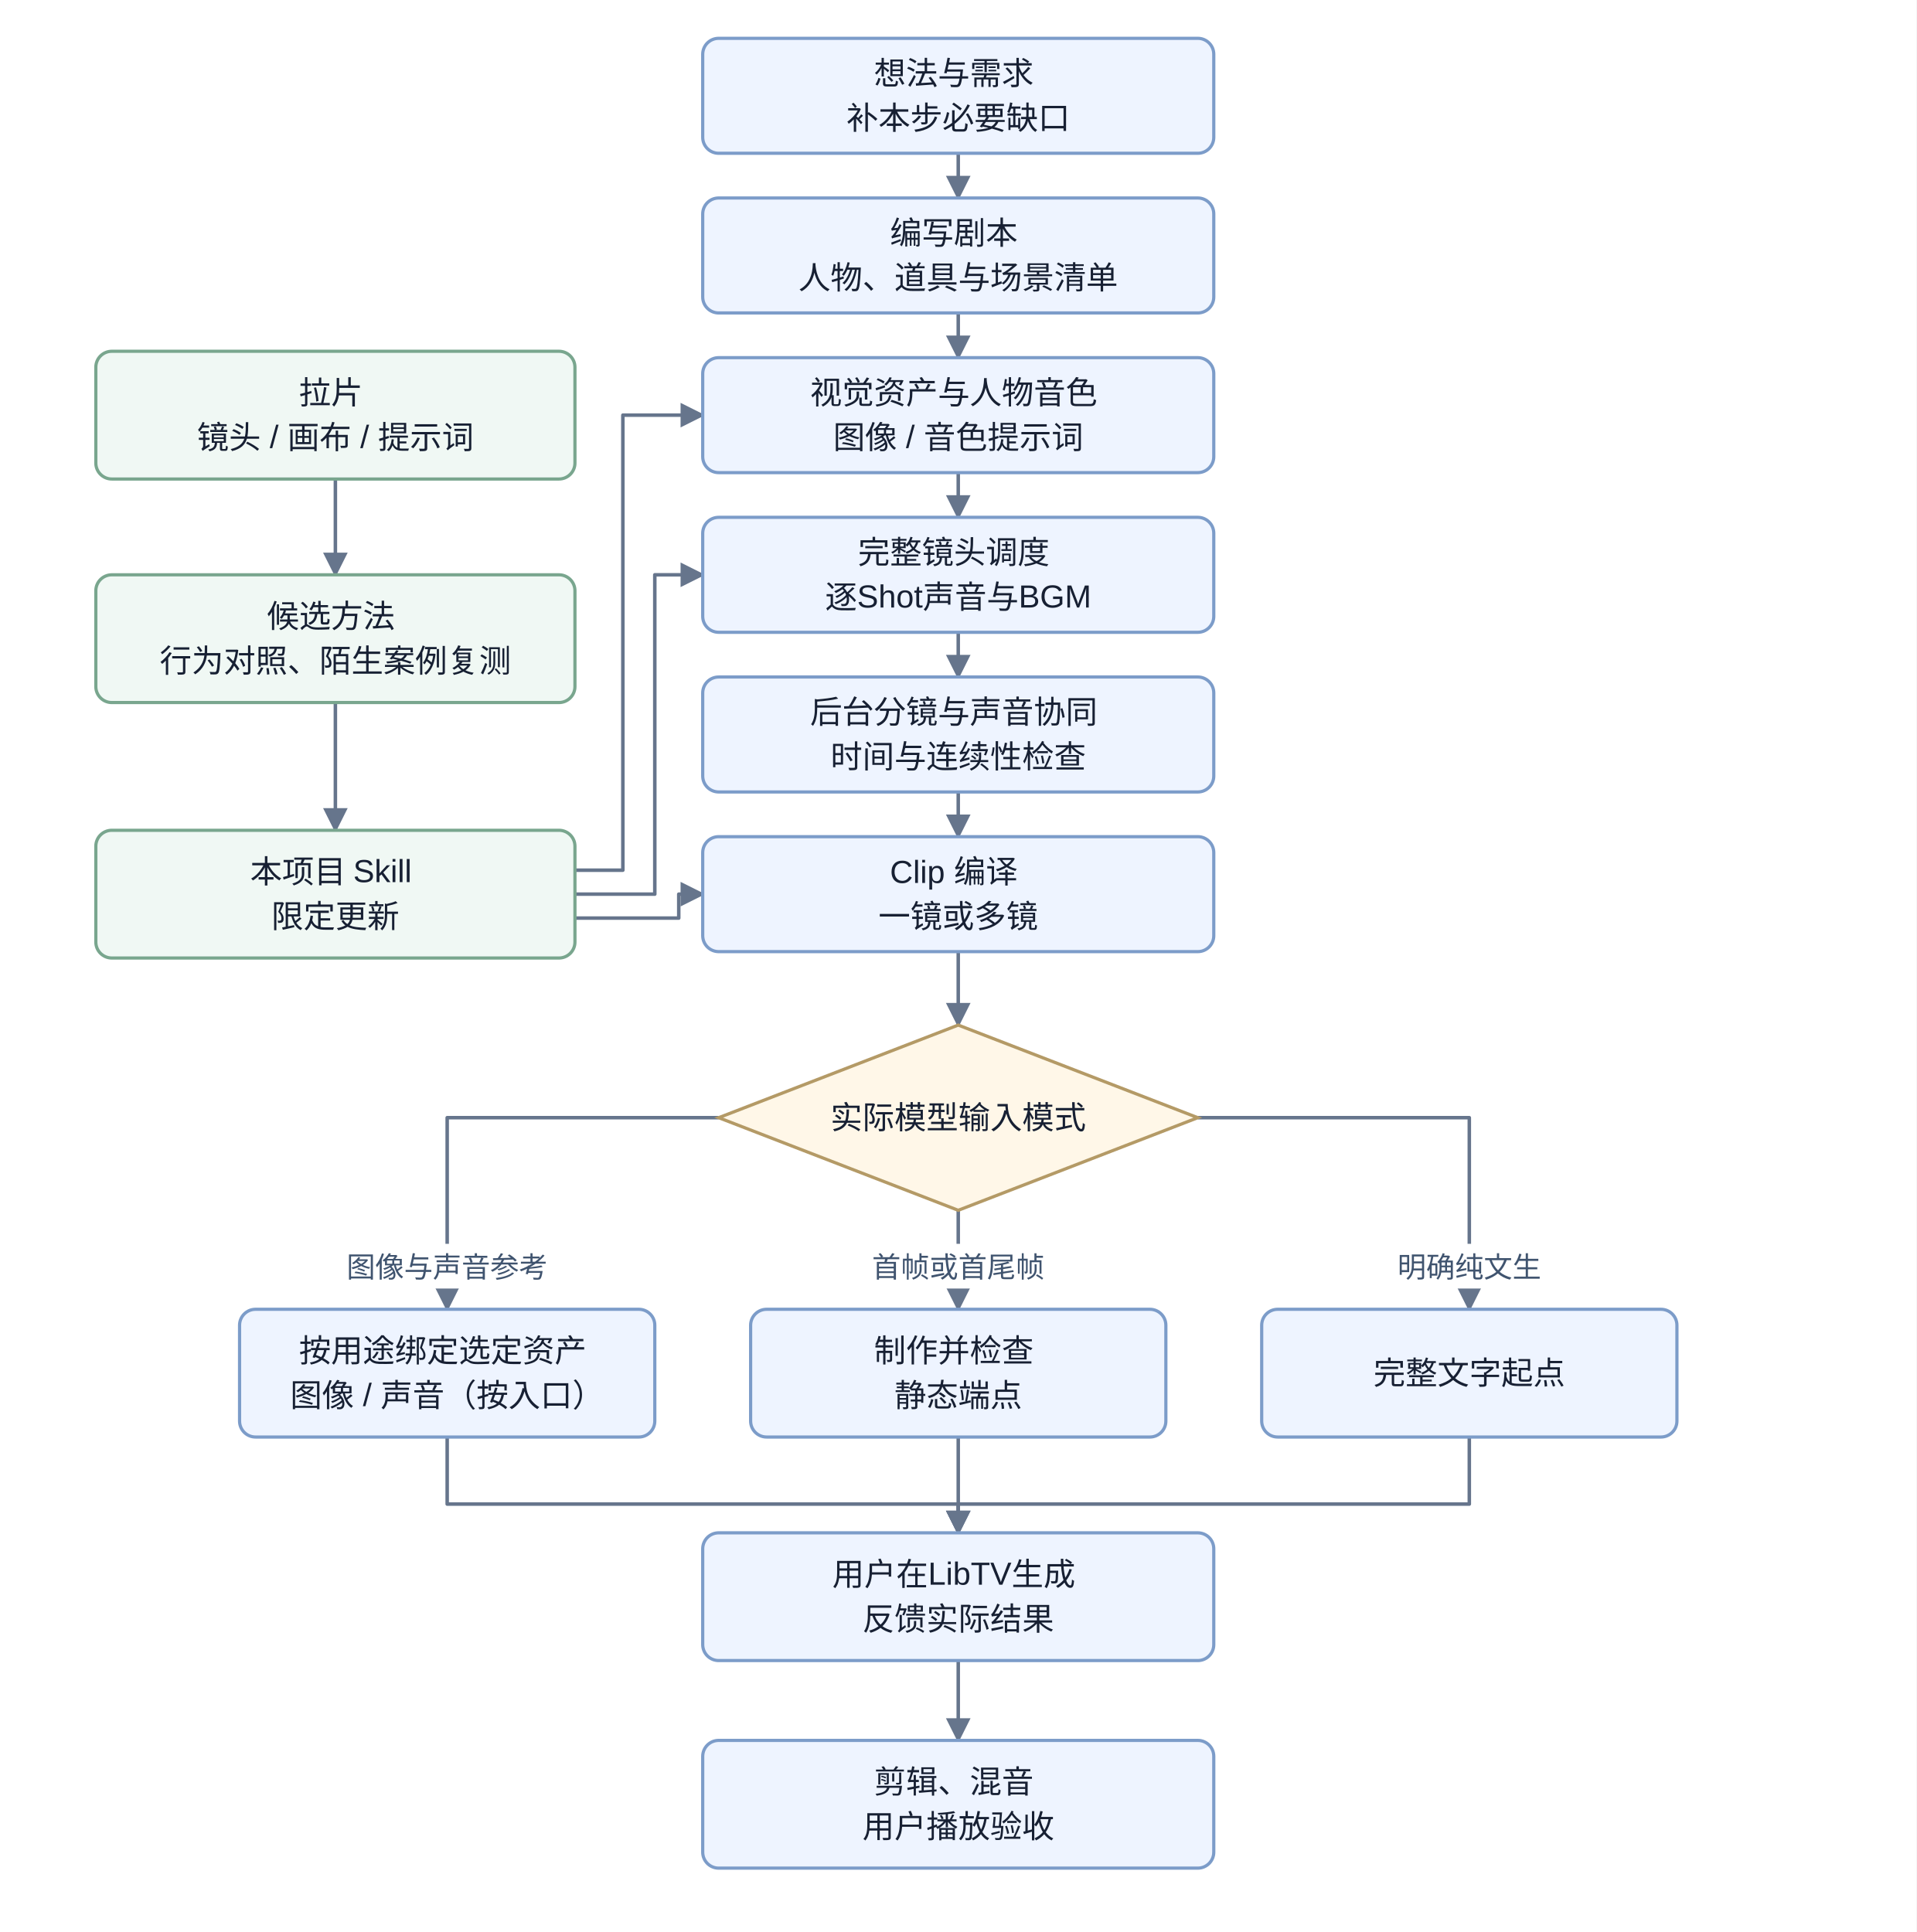
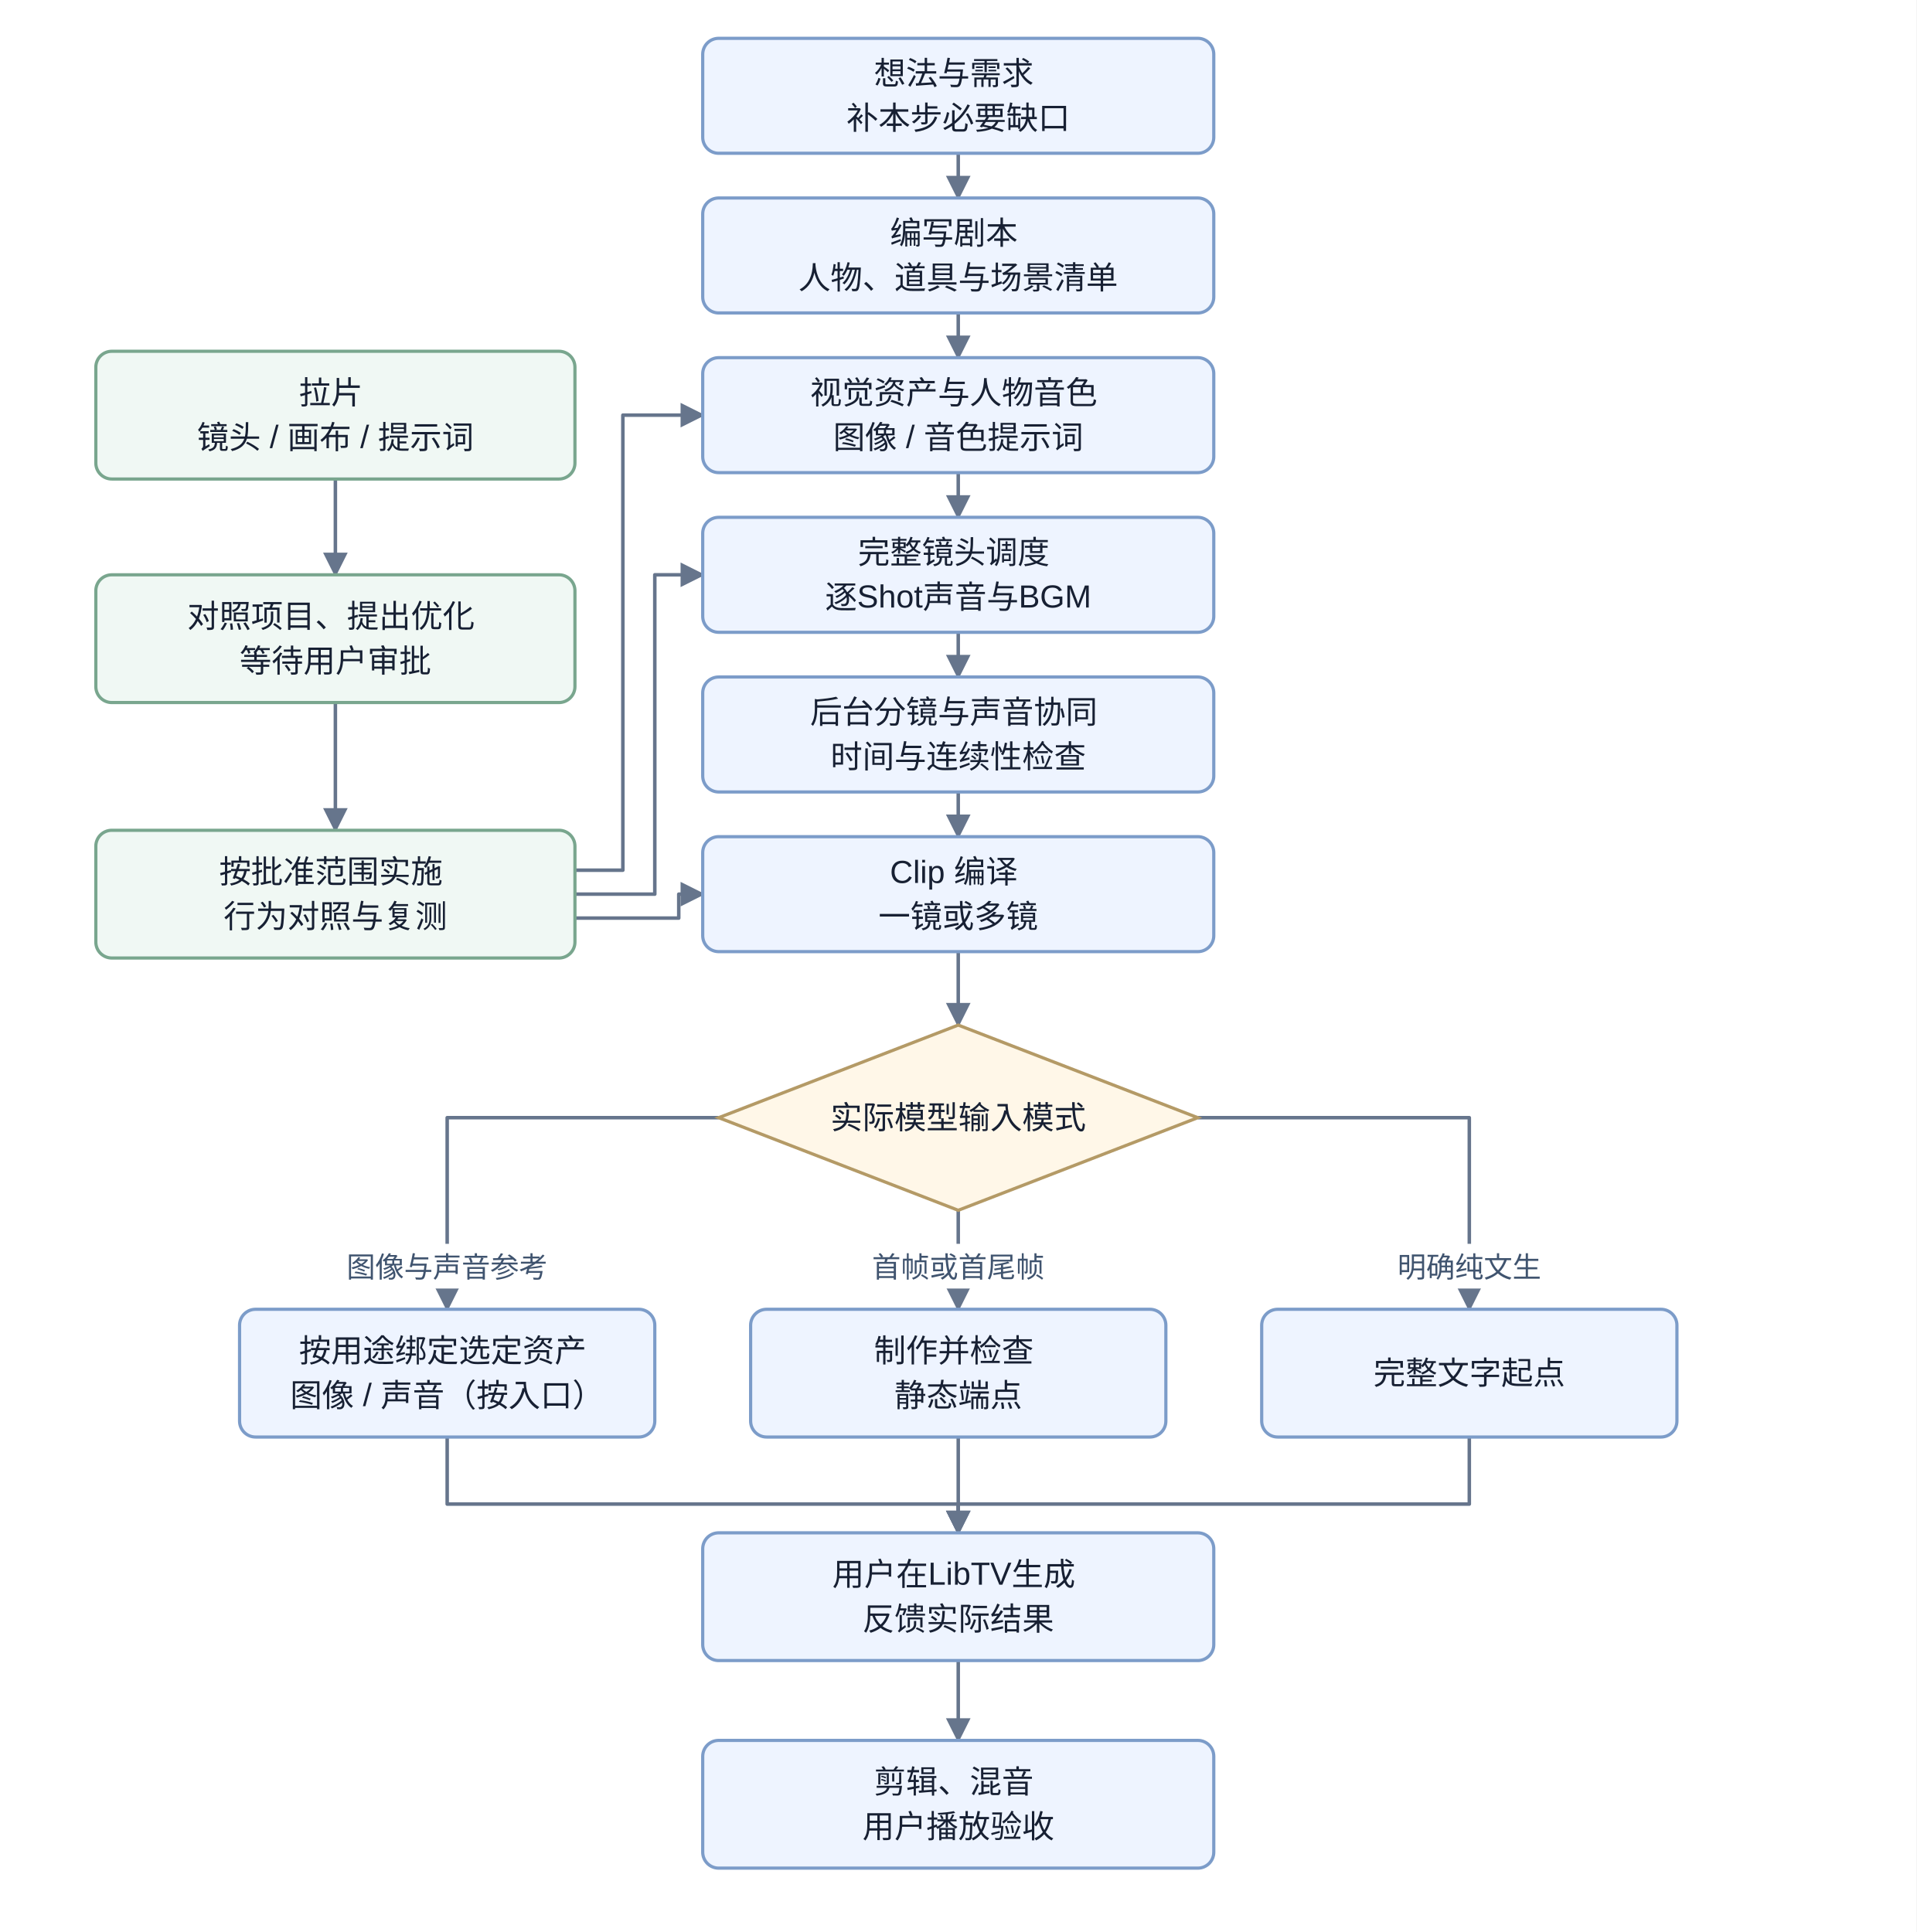
<svg xmlns="http://www.w3.org/2000/svg" width="1200" height="1210" viewBox="0 0 1200 1210" role="img" aria-labelledby="title desc">
  <rect width="1200" height="1210" fill="#FFFFFF" />
  <defs>
    <marker id="arrow" viewBox="0 0 10 10" refX="9" refY="5" markerWidth="7" markerHeight="7" orient="auto">
      <path d="M0 0 L10 5 L0 10 Z" fill="#66758C" />
    </marker>
  </defs>
  <g fill="none" stroke="#66758C" stroke-width="2.2" stroke-linejoin="round" marker-end="url(#arrow)">
    <path data-edge="A-B" d="M600,96.0 V124.0" />
    <path data-edge="B-C" d="M600,196.0 V224.0" />
    <path data-edge="C-D" d="M600,296.0 V324.0" />
    <path data-edge="D-E" d="M600,396.0 V424.0" />
    <path data-edge="E-F" d="M600,496.0 V524.0" />
    <path data-edge="F-G" d="M600,596 V642" />
    <path data-edge="G-H" d="M450,700 H280 V820" />
    <path data-edge="G-I" d="M600,758 V820" />
    <path data-edge="G-J" d="M750,700 H920 V820" />
    <path data-edge="H-K" d="M280,900 V942 H600 V960" />
    <path data-edge="I-K" d="M600,900 V960" />
    <path data-edge="J-K" d="M920,900 V942 H600 V960" />
    <path data-edge="K-L" d="M600,1040 V1090" />
    <path data-edge="M-N" d="M210,300 V360" />
    <path data-edge="N-O" d="M210,440 V520" />
    <path data-edge="O-C" d="M360,545 H390 V260 H440" />
    <path data-edge="O-D" d="M360,560 H410 V360 H440" />
    <path data-edge="O-F" d="M360,575 H425 V560 H440" />
  </g>
  <g id="node-A">
    <rect x="440.0" y="24.0" width="320" height="72" rx="10" fill="#EEF4FF" stroke="#7C9CC9" stroke-width="2" />
    <text text-anchor="middle" fill="#172033" font-family="Arial, Microsoft YaHei, sans-serif" font-size="20">
      <tspan x="600" y="53">想法与需求</tspan>
      <tspan x="600" y="81">补本步必要缺口</tspan>
    </text>
  </g>
  <g id="node-B">
    <rect x="440.0" y="124.0" width="320" height="72" rx="10" fill="#EEF4FF" stroke="#7C9CC9" stroke-width="2" />
    <text text-anchor="middle" fill="#172033" font-family="Arial, Microsoft YaHei, sans-serif" font-size="20">
      <tspan x="600" y="153">编写剧本</tspan>
      <tspan x="600" y="181">人物、道具与场景清单</tspan>
    </text>
  </g>
  <g id="node-C">
    <rect x="440.0" y="224.0" width="320" height="72" rx="10" fill="#EEF4FF" stroke="#7C9CC9" stroke-width="2" />
    <text text-anchor="middle" fill="#172033" font-family="Arial, Microsoft YaHei, sans-serif" font-size="20">
      <tspan x="600" y="253">视觉资产与人物音色</tspan>
      <tspan x="600" y="281">图像 / 音色提示词</tspan>
    </text>
  </g>
  <g id="node-D">
    <rect x="440.0" y="324.0" width="320" height="72" rx="10" fill="#EEF4FF" stroke="#7C9CC9" stroke-width="2" />
    <text text-anchor="middle" fill="#172033" font-family="Arial, Microsoft YaHei, sans-serif" font-size="20">
      <tspan x="600" y="353">完整镜头调度</tspan>
      <tspan x="600" y="381">逐Shot声音与BGM</tspan>
    </text>
  </g>
  <g id="node-E">
    <rect x="440.0" y="424.0" width="320" height="72" rx="10" fill="#EEF4FF" stroke="#7C9CC9" stroke-width="2" />
    <text text-anchor="middle" fill="#172033" font-family="Arial, Microsoft YaHei, sans-serif" font-size="20">
      <tspan x="600" y="453">后台分镜与声音协同</tspan>
      <tspan x="600" y="481">时间与连续性检查</tspan>
    </text>
  </g>
  <g id="node-F">
    <rect x="440.0" y="524.0" width="320" height="72" rx="10" fill="#EEF4FF" stroke="#7C9CC9" stroke-width="2" />
    <text text-anchor="middle" fill="#172033" font-family="Arial, Microsoft YaHei, sans-serif" font-size="20">
      <tspan x="600" y="553">Clip 编译</tspan>
      <tspan x="600" y="581">一镜或多镜</tspan>
    </text>
  </g>
  <g id="node-G">
    <polygon points="600,642.0 750.0,700 600,758.0 450.0,700" fill="#FFF7E8" stroke="#B49A66" stroke-width="2" />
    <text text-anchor="middle" fill="#172033" font-family="Arial, Microsoft YaHei, sans-serif" font-size="20">
      <tspan x="600" y="707">实际模型输入模式</tspan>
    </text>
  </g>
  <g id="node-H">
    <rect x="150.0" y="820.0" width="260" height="80" rx="10" fill="#EEF4FF" stroke="#7C9CC9" stroke-width="2" />
    <text text-anchor="middle" fill="#172033" font-family="Arial, Microsoft YaHei, sans-serif" font-size="20">
      <tspan x="280" y="853">按用途绑定选定资产</tspan>
      <tspan x="280" y="881">图像 / 声音（按入口）</tspan>
    </text>
  </g>
  <g id="node-I">
    <rect x="470.0" y="820.0" width="260" height="80" rx="10" fill="#EEF4FF" stroke="#7C9CC9" stroke-width="2" />
    <text text-anchor="middle" fill="#172033" font-family="Arial, Microsoft YaHei, sans-serif" font-size="20">
      <tspan x="600" y="853">制作并检查</tspan>
      <tspan x="600" y="881">静态端点</tspan>
    </text>
  </g>
  <g id="node-J">
    <rect x="790.0" y="820.0" width="260" height="80" rx="10" fill="#EEF4FF" stroke="#7C9CC9" stroke-width="2" />
    <text text-anchor="middle" fill="#172033" font-family="Arial, Microsoft YaHei, sans-serif" font-size="20">
      <tspan x="920" y="867">完整文字起点</tspan>
    </text>
  </g>
  <g id="node-K">
    <rect x="440.0" y="960.0" width="320" height="80" rx="10" fill="#EEF4FF" stroke="#7C9CC9" stroke-width="2" />
    <text text-anchor="middle" fill="#172033" font-family="Arial, Microsoft YaHei, sans-serif" font-size="20">
      <tspan x="600" y="993">用户在LibTV生成</tspan>
      <tspan x="600" y="1021">反馈实际结果</tspan>
    </text>
  </g>
  <g id="node-L">
    <rect x="440.0" y="1090.0" width="320" height="80" rx="10" fill="#EEF4FF" stroke="#7C9CC9" stroke-width="2" />
    <text text-anchor="middle" fill="#172033" font-family="Arial, Microsoft YaHei, sans-serif" font-size="20">
      <tspan x="600" y="1123">剪辑、混音</tspan>
      <tspan x="600" y="1151">用户播放验收</tspan>
    </text>
  </g>
  <g id="node-M">
    <rect x="60.0" y="220.0" width="300" height="80" rx="10" fill="#F0F8F4" stroke="#79A68E" stroke-width="2" />
    <text text-anchor="middle" fill="#172033" font-family="Arial, Microsoft YaHei, sans-serif" font-size="20">
      <tspan x="210" y="253">拉片</tspan>
      <tspan x="210" y="281">镜头 / 画布 / 提示词</tspan>
    </text>
  </g>
  <g id="node-N">
    <rect x="60.0" y="360.0" width="300" height="80" rx="10" fill="#F0F8F4" stroke="#79A68E" stroke-width="2" />
    <text text-anchor="middle" fill="#172033" font-family="Arial, Microsoft YaHei, sans-serif" font-size="20">
-       <tspan x="210" y="393">候选方法</tspan>
-       <tspan x="210" y="421">行为对照、陌生案例复测</tspan>
+       <tspan x="210" y="393">对照项目、提出优化</tspan>
+       <tspan x="210" y="421">等待用户审批</tspan>
    </text>
  </g>
  <g id="node-O">
    <rect x="60.0" y="520.0" width="300" height="80" rx="10" fill="#F0F8F4" stroke="#79A68E" stroke-width="2" />
    <text text-anchor="middle" fill="#172033" font-family="Arial, Microsoft YaHei, sans-serif" font-size="20">
-       <tspan x="210" y="553">本项目 Skill</tspan>
-       <tspan x="210" y="581">限定更新</tspan>
+       <tspan x="210" y="553">按批准范围实施</tspan>
+       <tspan x="210" y="581">行为对照与复测</tspan>
    </text>
  </g>
  <rect x="192" y="779" width="176" height="28" fill="#FFFFFF" />
  <text x="280" y="800" text-anchor="middle" font-family="Arial, Microsoft YaHei, sans-serif" font-size="18" fill="#40546F">图像与声音参考</text>
  <rect x="512" y="779" width="176" height="28" fill="#FFFFFF" />
  <text x="600" y="800" text-anchor="middle" font-family="Arial, Microsoft YaHei, sans-serif" font-size="18" fill="#40546F">首帧或首尾帧</text>
  <rect x="832" y="779" width="176" height="28" fill="#FFFFFF" />
  <text x="920" y="800" text-anchor="middle" font-family="Arial, Microsoft YaHei, sans-serif" font-size="18" fill="#40546F">明确纯文生</text>
</svg>
